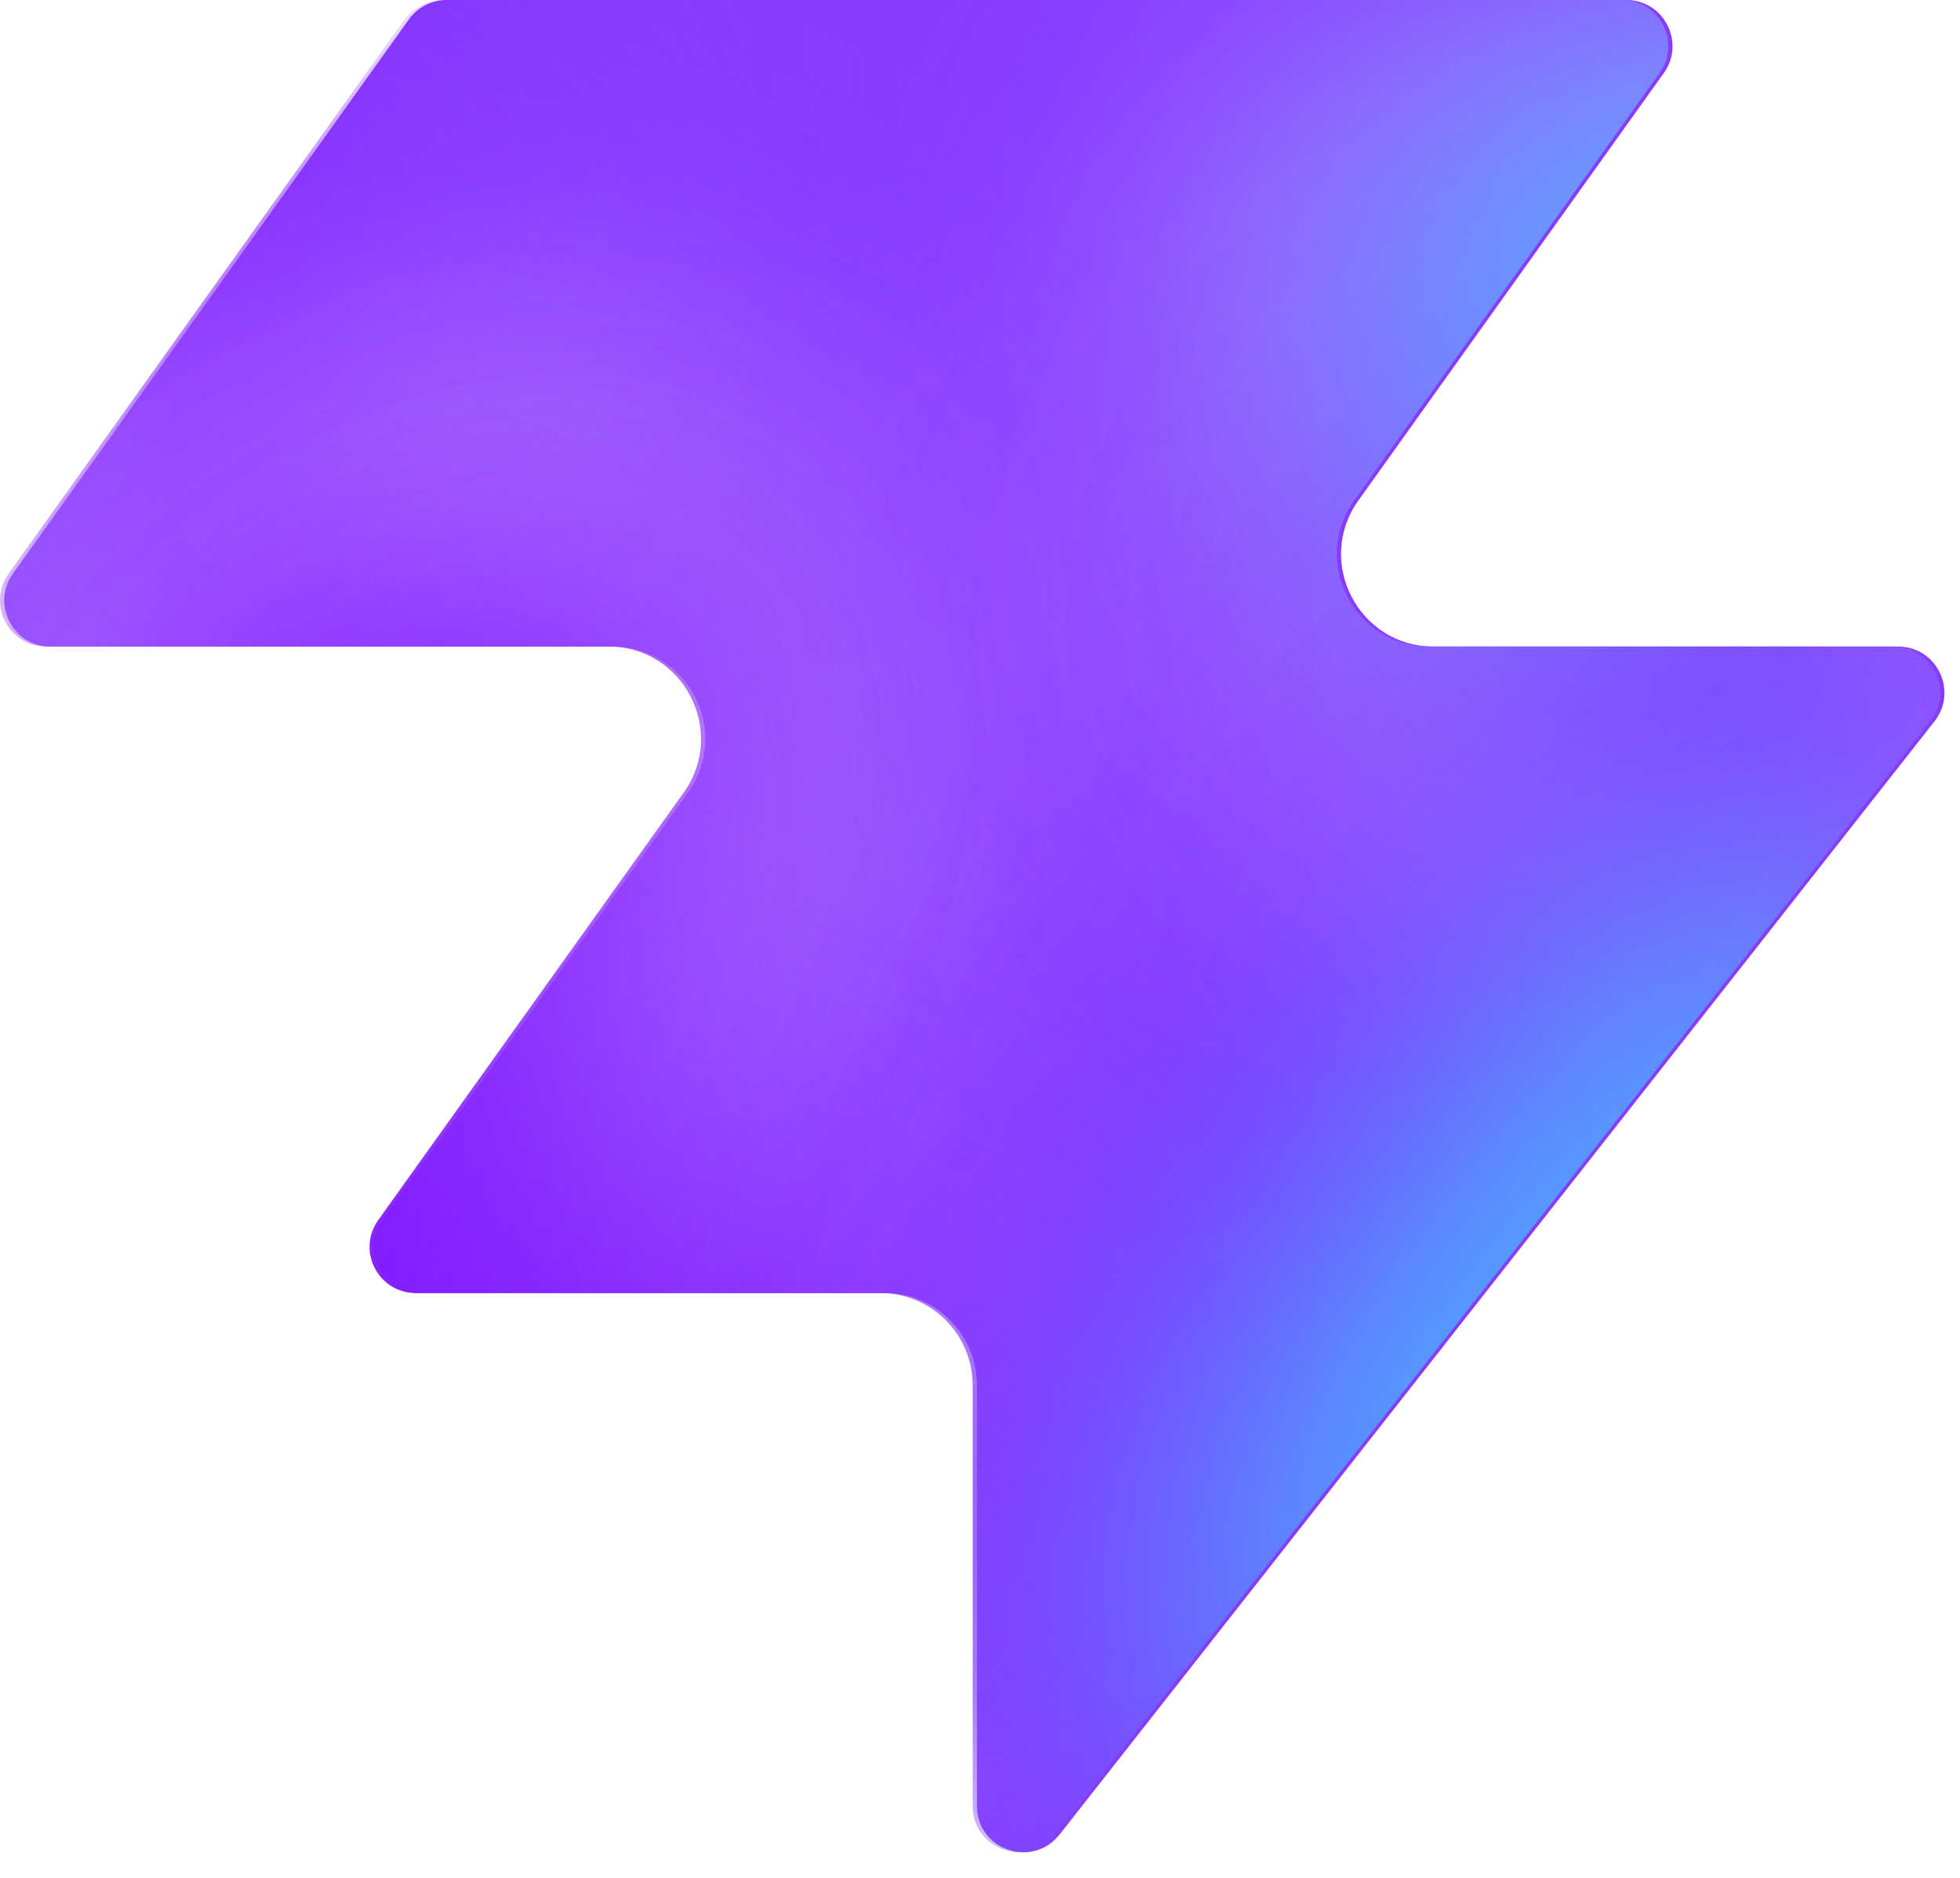
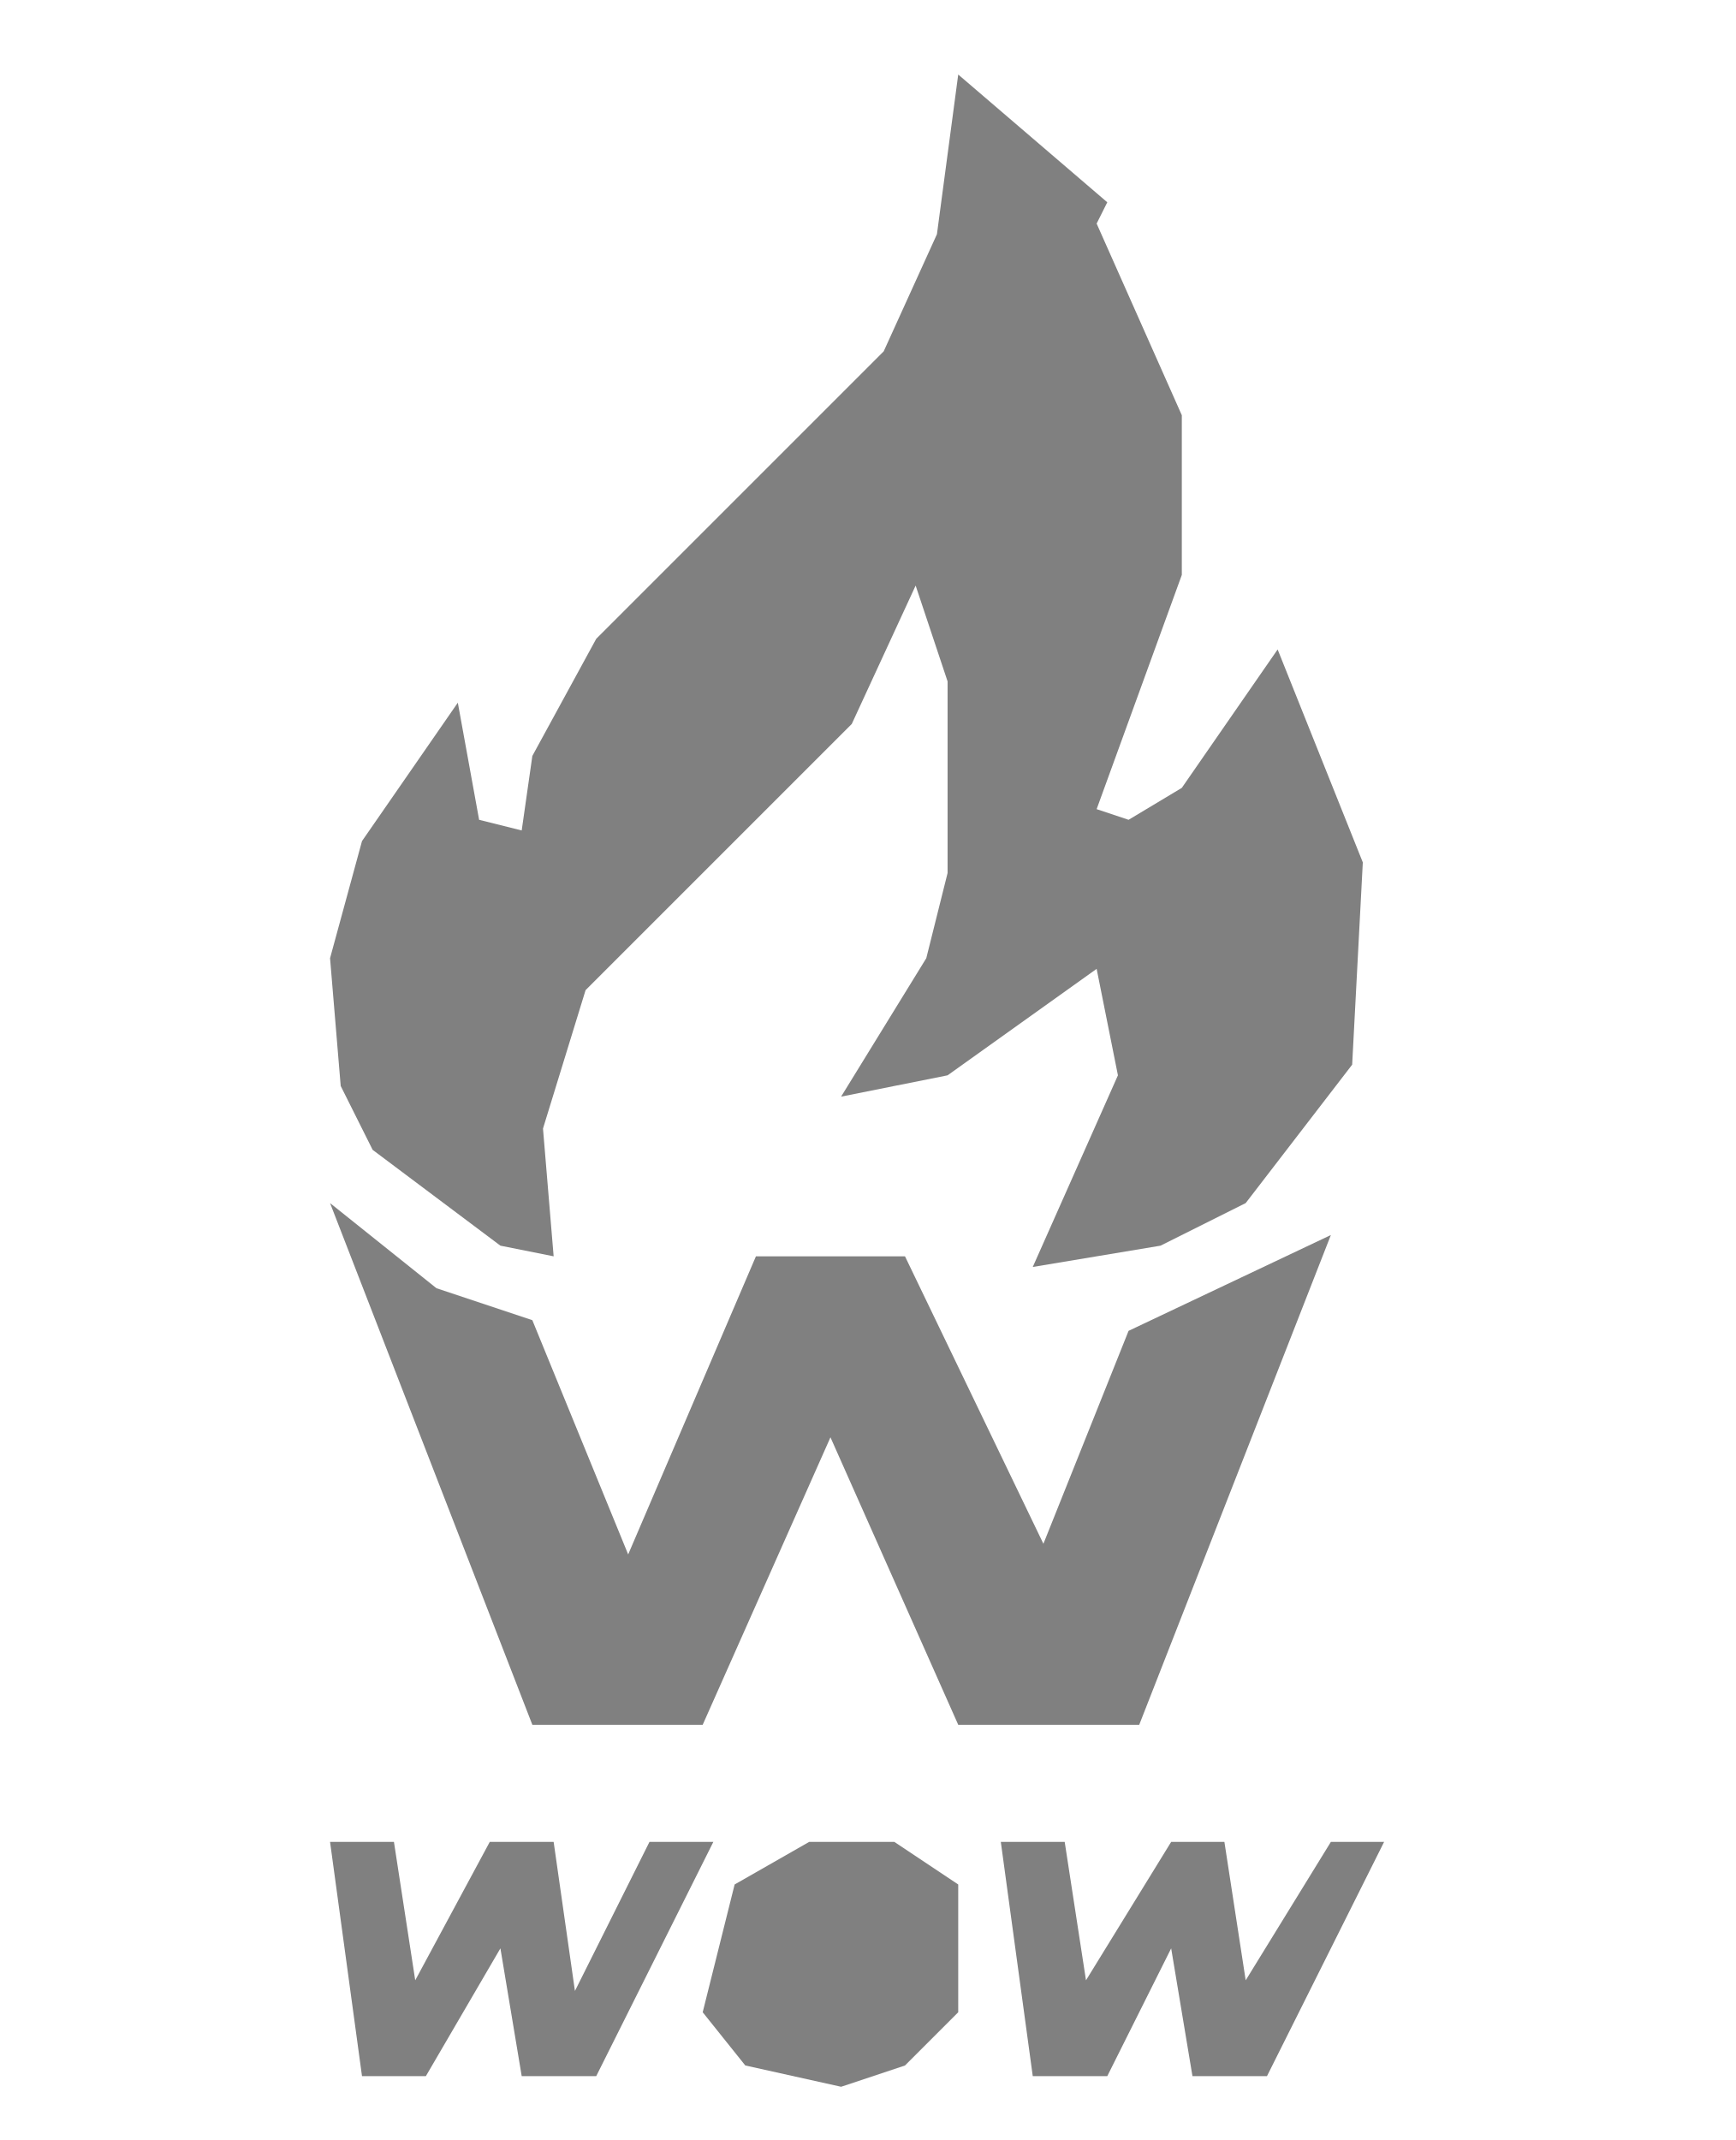
- <svg xmlns="http://www.w3.org/2000/svg" width="48" height="46" fill="none" viewBox="0 0 48 46">
-   <path fill="#863bff" d="M25.946 44.938c-.664.845-2.021.375-2.021-.698V33.937a2.26 2.26 0 0 0-2.262-2.262H10.287c-.92 0-1.456-1.04-.92-1.788l7.48-10.471c1.07-1.497 0-3.578-1.842-3.578H1.237c-.92 0-1.456-1.04-.92-1.788L10.013.474c.214-.297.556-.474.92-.474h28.894c.92 0 1.456 1.04.92 1.788l-7.48 10.471c-1.07 1.498 0 3.579 1.842 3.579h11.377c.943 0 1.473 1.088.89 1.83L25.947 44.94z" style="fill:#863bff;fill:color(display-p3 .525 .23 1);fill-opacity:1" />
-   <mask id="a" width="48" height="46" x="0" y="0" maskUnits="userSpaceOnUse" style="mask-type:alpha">
-     <path fill="#000" d="M25.842 44.938c-.664.844-2.021.375-2.021-.698V33.937a2.26 2.26 0 0 0-2.262-2.262H10.183c-.92 0-1.456-1.04-.92-1.788l7.48-10.471c1.07-1.498 0-3.579-1.842-3.579H1.133c-.92 0-1.456-1.04-.92-1.787L9.91.473c.214-.297.556-.474.92-.474h28.894c.92 0 1.456 1.04.92 1.788l-7.48 10.471c-1.07 1.498 0 3.578 1.842 3.578h11.377c.943 0 1.473 1.088.89 1.832L25.843 44.94z" style="fill:#000;fill-opacity:1" />
-   </mask>
-   <g mask="url(#a)">
-     <g filter="url(#b)">
-       <ellipse cx="5.508" cy="14.704" fill="#ede6ff" rx="5.508" ry="14.704" style="fill:#ede6ff;fill:color(display-p3 .927 .903 1);fill-opacity:1" transform="matrix(.00324 1 1 -.00324 -4.47 31.516)" />
-     </g>
-     <g filter="url(#c)">
-       <ellipse cx="10.399" cy="29.851" fill="#ede6ff" rx="10.399" ry="29.851" style="fill:#ede6ff;fill:color(display-p3 .927 .903 1);fill-opacity:1" transform="matrix(.00324 1 1 -.00324 -39.328 7.883)" />
-     </g>
-     <g filter="url(#d)">
-       <ellipse cx="5.508" cy="30.487" fill="#7e14ff" rx="5.508" ry="30.487" style="fill:#7e14ff;fill:color(display-p3 .492 .077 1);fill-opacity:1" transform="rotate(89.814 -25.913 -14.639)scale(1 -1)" />
-     </g>
-     <g filter="url(#e)">
-       <ellipse cx="5.508" cy="30.599" fill="#7e14ff" rx="5.508" ry="30.599" style="fill:#7e14ff;fill:color(display-p3 .492 .077 1);fill-opacity:1" transform="rotate(89.814 -32.644 -3.334)scale(1 -1)" />
-     </g>
-     <g filter="url(#f)">
-       <ellipse cx="5.508" cy="30.599" fill="#7e14ff" rx="5.508" ry="30.599" style="fill:#7e14ff;fill:color(display-p3 .492 .077 1);fill-opacity:1" transform="matrix(.00324 1 1 -.00324 -34.34 30.47)" />
-     </g>
-     <g filter="url(#g)">
-       <ellipse cx="14.072" cy="22.078" fill="#ede6ff" rx="14.072" ry="22.078" style="fill:#ede6ff;fill:color(display-p3 .927 .903 1);fill-opacity:1" transform="rotate(93.35 24.506 48.493)scale(-1 1)" />
-     </g>
-     <g filter="url(#h)">
-       <ellipse cx="3.47" cy="21.501" fill="#7e14ff" rx="3.47" ry="21.501" style="fill:#7e14ff;fill:color(display-p3 .492 .077 1);fill-opacity:1" transform="rotate(89.009 28.708 47.59)scale(-1 1)" />
-     </g>
-     <g filter="url(#i)">
-       <ellipse cx="3.47" cy="21.501" fill="#7e14ff" rx="3.47" ry="21.501" style="fill:#7e14ff;fill:color(display-p3 .492 .077 1);fill-opacity:1" transform="rotate(89.009 28.708 47.59)scale(-1 1)" />
-     </g>
-     <g filter="url(#j)">
-       <ellipse cx=".387" cy="8.972" fill="#7e14ff" rx="4.407" ry="29.108" style="fill:#7e14ff;fill:color(display-p3 .492 .077 1);fill-opacity:1" transform="rotate(39.51 .387 8.972)" />
-     </g>
-     <g filter="url(#k)">
-       <ellipse cx="47.523" cy="-6.092" fill="#7e14ff" rx="4.407" ry="29.108" style="fill:#7e14ff;fill:color(display-p3 .492 .077 1);fill-opacity:1" transform="rotate(37.892 47.523 -6.092)" />
-     </g>
-     <g filter="url(#l)">
-       <ellipse cx="41.412" cy="6.333" fill="#47bfff" rx="5.971" ry="9.665" style="fill:#47bfff;fill:color(display-p3 .28 .748 1);fill-opacity:1" transform="rotate(37.892 41.412 6.333)" />
-     </g>
-     <g filter="url(#m)">
-       <ellipse cx="-1.879" cy="38.332" fill="#7e14ff" rx="4.407" ry="29.108" style="fill:#7e14ff;fill:color(display-p3 .492 .077 1);fill-opacity:1" transform="rotate(37.892 -1.88 38.332)" />
-     </g>
-     <g filter="url(#n)">
-       <ellipse cx="-1.879" cy="38.332" fill="#7e14ff" rx="4.407" ry="29.108" style="fill:#7e14ff;fill:color(display-p3 .492 .077 1);fill-opacity:1" transform="rotate(37.892 -1.88 38.332)" />
-     </g>
-     <g filter="url(#o)">
-       <ellipse cx="35.651" cy="29.907" fill="#7e14ff" rx="4.407" ry="29.108" style="fill:#7e14ff;fill:color(display-p3 .492 .077 1);fill-opacity:1" transform="rotate(37.892 35.651 29.907)" />
-     </g>
-     <g filter="url(#p)">
-       <ellipse cx="38.418" cy="32.4" fill="#47bfff" rx="5.971" ry="15.297" style="fill:#47bfff;fill:color(display-p3 .28 .748 1);fill-opacity:1" transform="rotate(37.892 38.418 32.4)" />
-     </g>
-   </g>
-   <defs>
-     <filter id="b" width="60.045" height="41.654" x="-19.77" y="16.149" color-interpolation-filters="sRGB" filterUnits="userSpaceOnUse">
-       <feFlood flood-opacity="0" result="BackgroundImageFix" />
-       <feBlend in="SourceGraphic" in2="BackgroundImageFix" result="shape" />
-       <feGaussianBlur result="effect1_foregroundBlur_2002_17158" stdDeviation="7.659" />
-     </filter>
-     <filter id="c" width="90.34" height="51.437" x="-54.613" y="-7.533" color-interpolation-filters="sRGB" filterUnits="userSpaceOnUse">
-       <feFlood flood-opacity="0" result="BackgroundImageFix" />
-       <feBlend in="SourceGraphic" in2="BackgroundImageFix" result="shape" />
-       <feGaussianBlur result="effect1_foregroundBlur_2002_17158" stdDeviation="7.659" />
-     </filter>
-     <filter id="d" width="79.355" height="29.4" x="-49.64" y="2.03" color-interpolation-filters="sRGB" filterUnits="userSpaceOnUse">
-       <feFlood flood-opacity="0" result="BackgroundImageFix" />
-       <feBlend in="SourceGraphic" in2="BackgroundImageFix" result="shape" />
-       <feGaussianBlur result="effect1_foregroundBlur_2002_17158" stdDeviation="4.596" />
-     </filter>
-     <filter id="e" width="79.579" height="29.4" x="-45.045" y="20.029" color-interpolation-filters="sRGB" filterUnits="userSpaceOnUse">
-       <feFlood flood-opacity="0" result="BackgroundImageFix" />
-       <feBlend in="SourceGraphic" in2="BackgroundImageFix" result="shape" />
-       <feGaussianBlur result="effect1_foregroundBlur_2002_17158" stdDeviation="4.596" />
-     </filter>
-     <filter id="f" width="79.579" height="29.4" x="-43.513" y="21.178" color-interpolation-filters="sRGB" filterUnits="userSpaceOnUse">
-       <feFlood flood-opacity="0" result="BackgroundImageFix" />
-       <feBlend in="SourceGraphic" in2="BackgroundImageFix" result="shape" />
-       <feGaussianBlur result="effect1_foregroundBlur_2002_17158" stdDeviation="4.596" />
-     </filter>
-     <filter id="g" width="74.749" height="58.852" x="15.756" y="-17.901" color-interpolation-filters="sRGB" filterUnits="userSpaceOnUse">
-       <feFlood flood-opacity="0" result="BackgroundImageFix" />
-       <feBlend in="SourceGraphic" in2="BackgroundImageFix" result="shape" />
-       <feGaussianBlur result="effect1_foregroundBlur_2002_17158" stdDeviation="7.659" />
-     </filter>
-     <filter id="h" width="61.377" height="25.362" x="23.548" y="2.284" color-interpolation-filters="sRGB" filterUnits="userSpaceOnUse">
-       <feFlood flood-opacity="0" result="BackgroundImageFix" />
-       <feBlend in="SourceGraphic" in2="BackgroundImageFix" result="shape" />
-       <feGaussianBlur result="effect1_foregroundBlur_2002_17158" stdDeviation="4.596" />
-     </filter>
-     <filter id="i" width="61.377" height="25.362" x="23.548" y="2.284" color-interpolation-filters="sRGB" filterUnits="userSpaceOnUse">
-       <feFlood flood-opacity="0" result="BackgroundImageFix" />
-       <feBlend in="SourceGraphic" in2="BackgroundImageFix" result="shape" />
-       <feGaussianBlur result="effect1_foregroundBlur_2002_17158" stdDeviation="4.596" />
-     </filter>
-     <filter id="j" width="56.045" height="63.649" x="-27.636" y="-22.853" color-interpolation-filters="sRGB" filterUnits="userSpaceOnUse">
-       <feFlood flood-opacity="0" result="BackgroundImageFix" />
-       <feBlend in="SourceGraphic" in2="BackgroundImageFix" result="shape" />
-       <feGaussianBlur result="effect1_foregroundBlur_2002_17158" stdDeviation="4.596" />
-     </filter>
-     <filter id="k" width="54.814" height="64.646" x="20.116" y="-38.415" color-interpolation-filters="sRGB" filterUnits="userSpaceOnUse">
-       <feFlood flood-opacity="0" result="BackgroundImageFix" />
-       <feBlend in="SourceGraphic" in2="BackgroundImageFix" result="shape" />
-       <feGaussianBlur result="effect1_foregroundBlur_2002_17158" stdDeviation="4.596" />
-     </filter>
-     <filter id="l" width="33.541" height="35.313" x="24.641" y="-11.323" color-interpolation-filters="sRGB" filterUnits="userSpaceOnUse">
-       <feFlood flood-opacity="0" result="BackgroundImageFix" />
-       <feBlend in="SourceGraphic" in2="BackgroundImageFix" result="shape" />
-       <feGaussianBlur result="effect1_foregroundBlur_2002_17158" stdDeviation="4.596" />
-     </filter>
-     <filter id="m" width="54.814" height="64.646" x="-29.286" y="6.009" color-interpolation-filters="sRGB" filterUnits="userSpaceOnUse">
-       <feFlood flood-opacity="0" result="BackgroundImageFix" />
-       <feBlend in="SourceGraphic" in2="BackgroundImageFix" result="shape" />
-       <feGaussianBlur result="effect1_foregroundBlur_2002_17158" stdDeviation="4.596" />
-     </filter>
-     <filter id="n" width="54.814" height="64.646" x="-29.286" y="6.009" color-interpolation-filters="sRGB" filterUnits="userSpaceOnUse">
-       <feFlood flood-opacity="0" result="BackgroundImageFix" />
-       <feBlend in="SourceGraphic" in2="BackgroundImageFix" result="shape" />
-       <feGaussianBlur result="effect1_foregroundBlur_2002_17158" stdDeviation="4.596" />
-     </filter>
-     <filter id="o" width="54.814" height="64.646" x="8.244" y="-2.416" color-interpolation-filters="sRGB" filterUnits="userSpaceOnUse">
-       <feFlood flood-opacity="0" result="BackgroundImageFix" />
-       <feBlend in="SourceGraphic" in2="BackgroundImageFix" result="shape" />
-       <feGaussianBlur result="effect1_foregroundBlur_2002_17158" stdDeviation="4.596" />
-     </filter>
-     <filter id="p" width="39.409" height="43.623" x="18.713" y="10.588" color-interpolation-filters="sRGB" filterUnits="userSpaceOnUse">
-       <feFlood flood-opacity="0" result="BackgroundImageFix" />
-       <feBlend in="SourceGraphic" in2="BackgroundImageFix" result="shape" />
-       <feGaussianBlur result="effect1_foregroundBlur_2002_17158" stdDeviation="4.596" />
-     </filter>
-   </defs>
+ <svg xmlns="http://www.w3.org/2000/svg" width="163" height="201" viewBox="0 0 163 201">
+   <path d="M 97,195 104,195 110,183 112,195 119,195 130,173 125,173 117,186 115,173 110,173 102,186 100,173 94,173 Z" fill="#808080" />
+   <path d="M 84,173 76,173 69,177 66,189 70,194 79,196 85,194 90,189 90,177 Z" fill="#808080" />
+   <path d="M 34,195 40,195 47,183 49,195 56,195 67,173 61,173 54,187 52,173 46,173 39,186 37,173 31,173 Z" fill="#808080" />
+   <path d="M 31,113 50,162 66,162 78,135 90,162 107,162 125,116 106,125 98,145 85,118 71,118 59,146 50,124 41,121 Z" fill="#808080" />
+   <path d="M 90,7 88,22 83,33 56,60 50,71 49,78 45,77 43,66 34,79 31,90 32,102 35,108 47,117 52,118 51,106 55,93 80,68 86,55 89,64 89,82 87,90 79,103 89,101 103,91 105,101 97,119 109,117 117,113 127,100 128,81 120,61 111,74 106,77 103,76 111,54 111,39 103,21 104,19 Z" fill="#808080" />
</svg>
